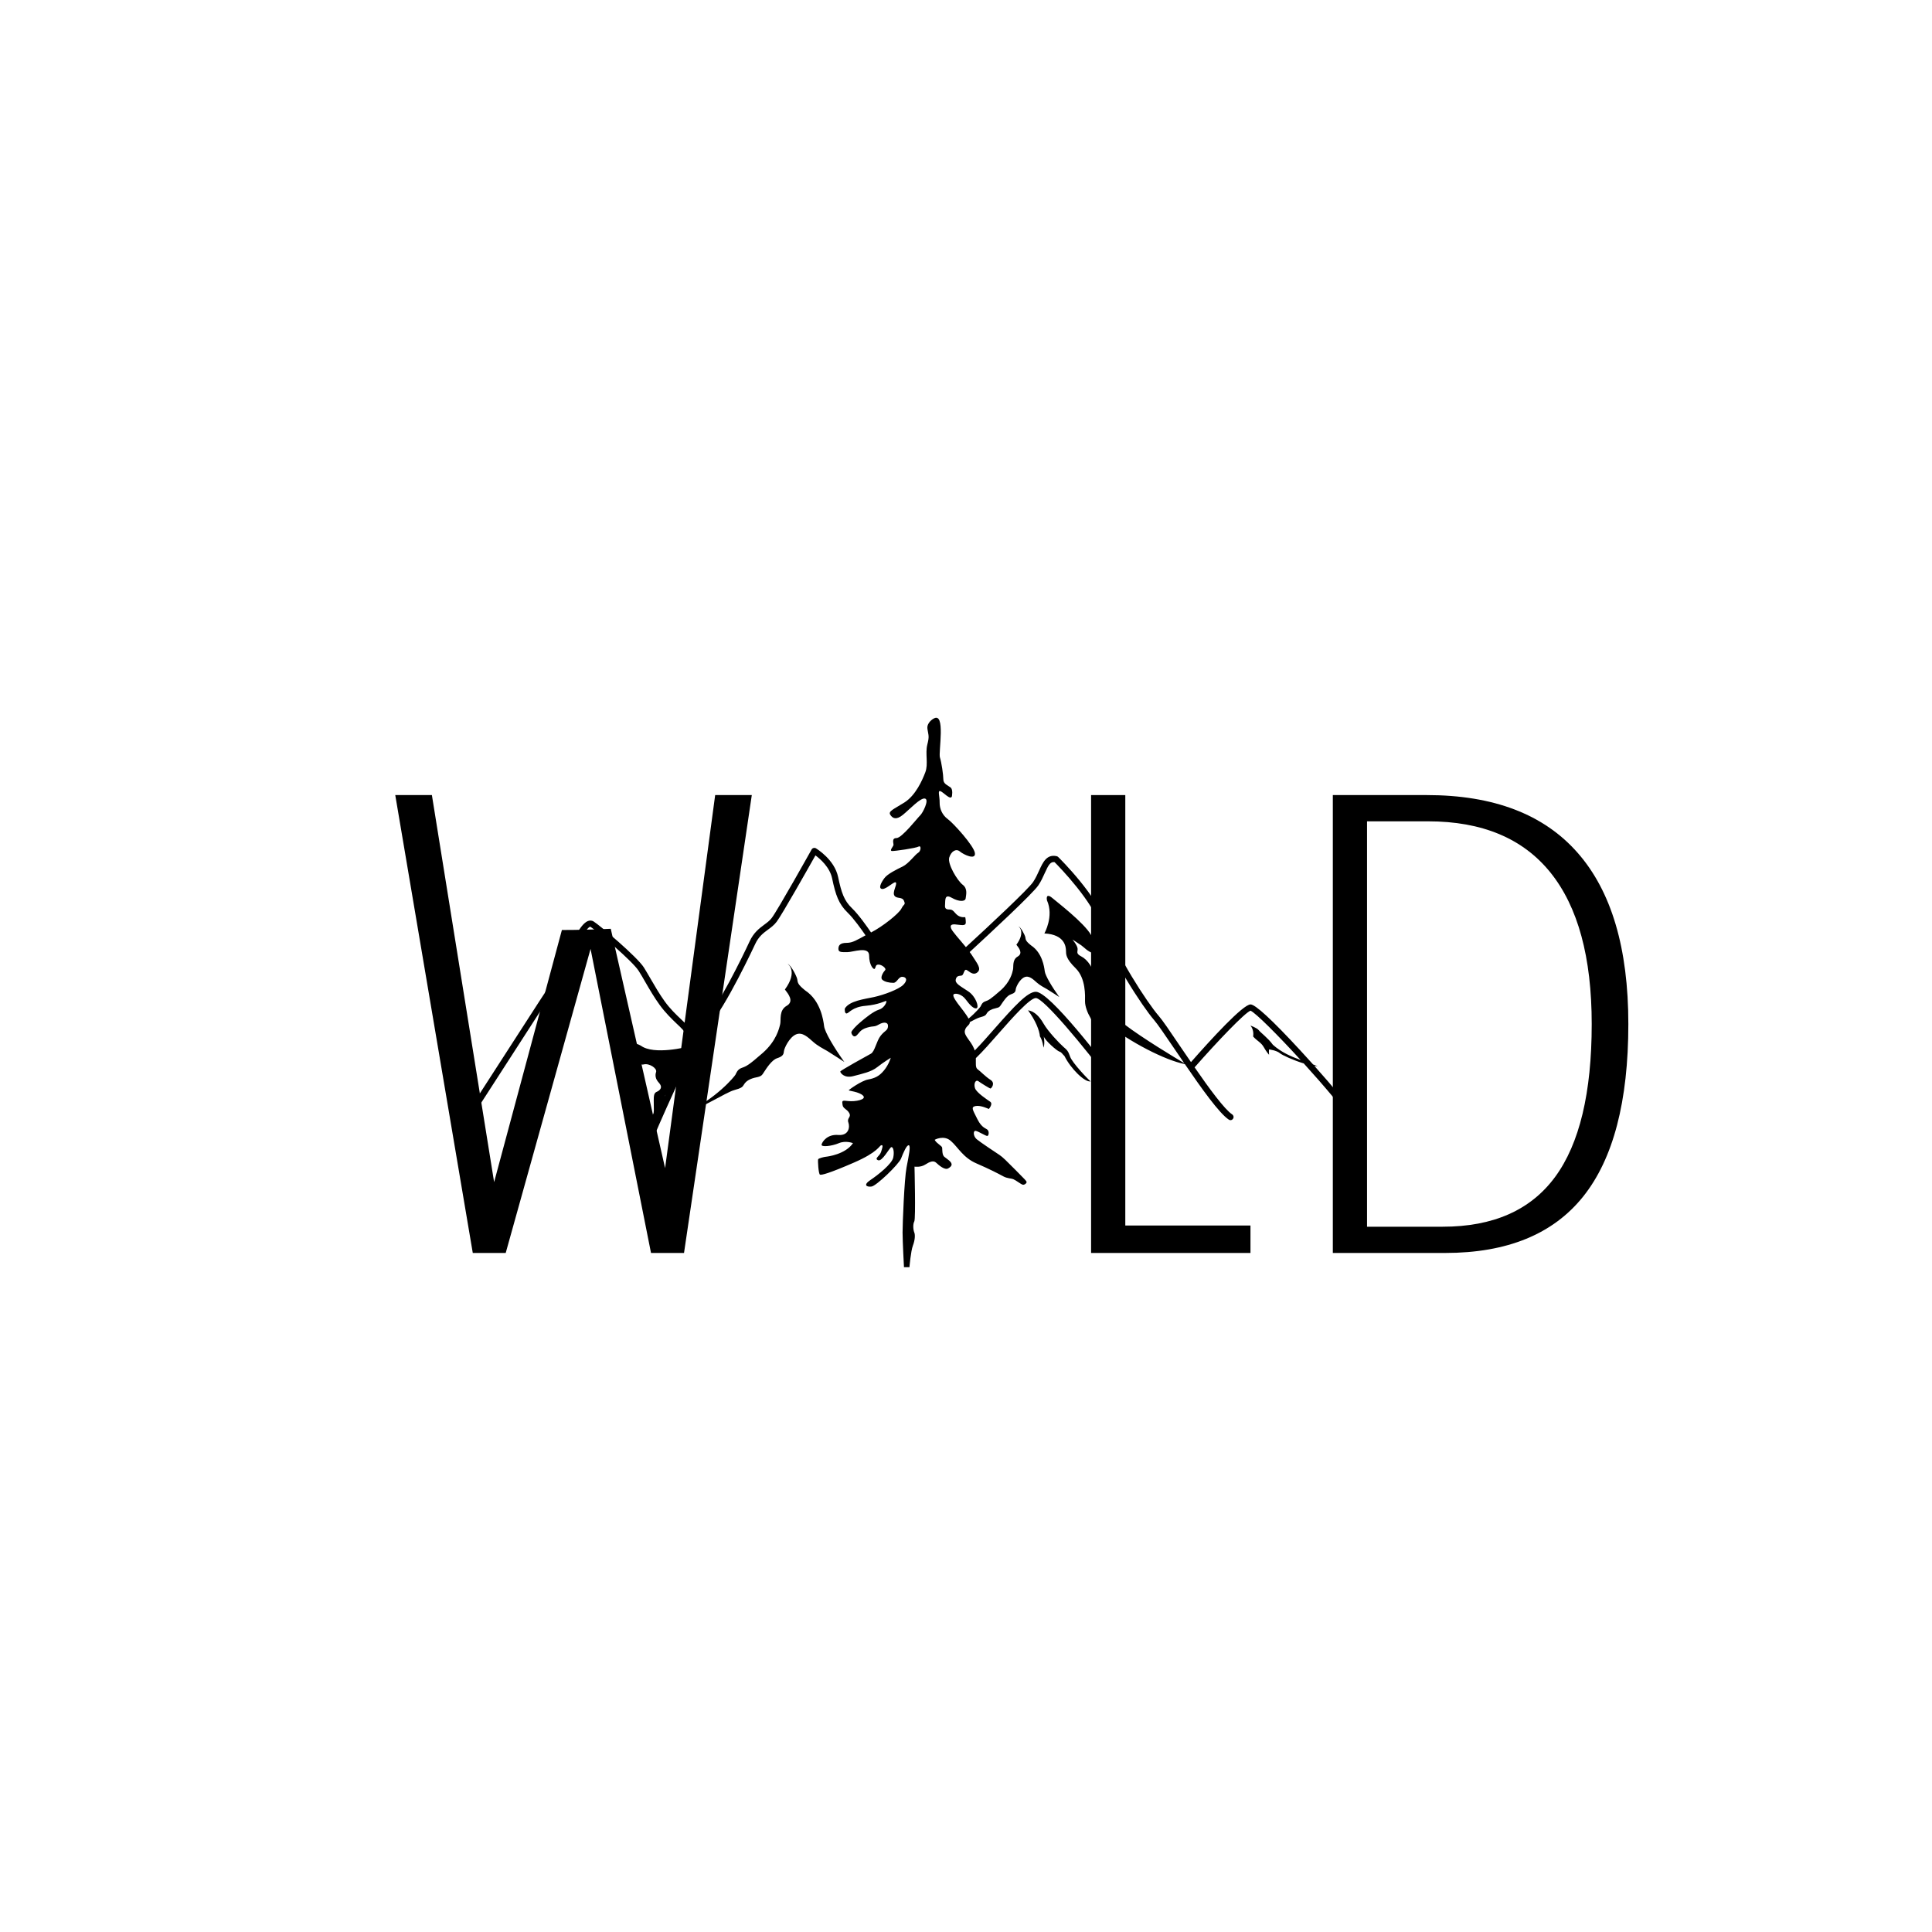
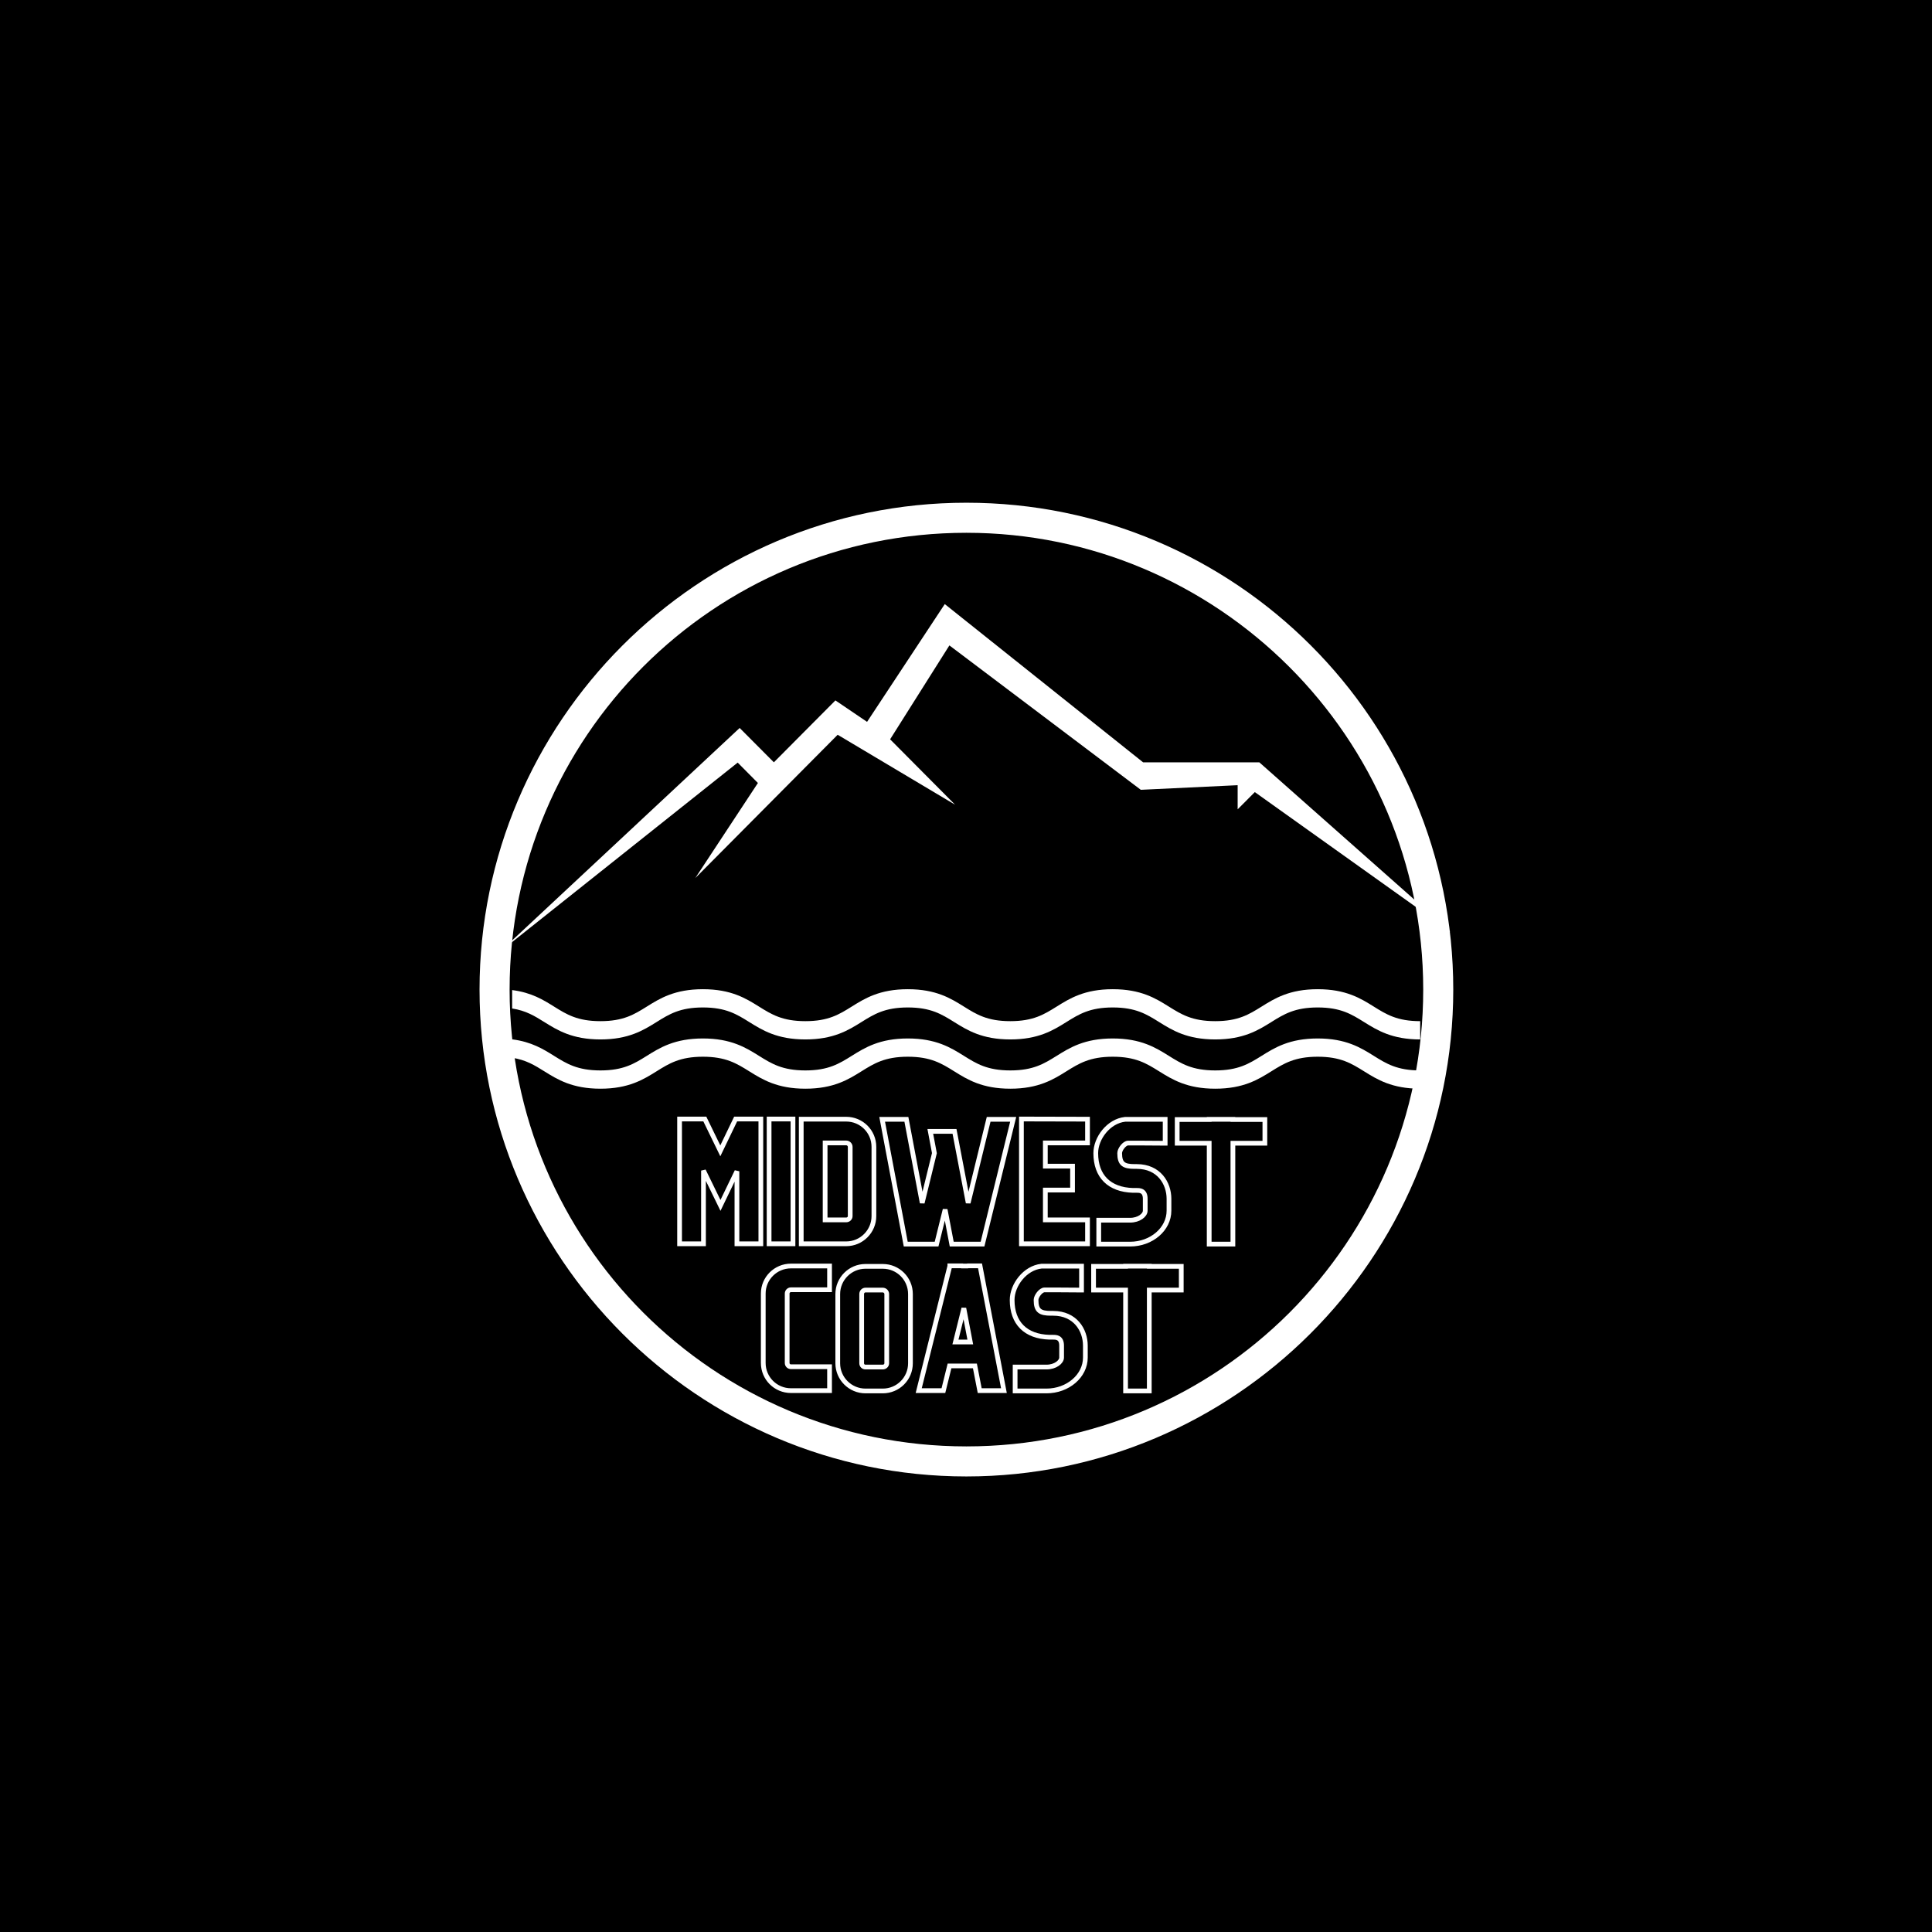
<svg xmlns="http://www.w3.org/2000/svg" width="500" zoomAndPan="magnify" viewBox="0 0 375 375" height="500" preserveAspectRatio="xMidYMid meet" version="1.0">
  <defs>
-     <g />
-     <clipPath id="02df9e1b65">
-       <path d="M 90 139 L 263.965 139 L 263.965 245.953 L 90 245.953 Z M 90 139 " clip-rule="nonzero" />
+     <clipPath id="38bb66a3a2">
+       <path d="M 93.078 97.578 L 282.078 97.578 L 282.078 286.578 L 93.078 286.578 Z M 93.078 97.578 " clip-rule="nonzero" />
+     </clipPath>
+     <clipPath id="1d0e93807f">
+       <path d="M 97.109 117.227 L 281.609 117.227 L 281.609 184.727 L 97.109 184.727 Z M 97.109 117.227 " clip-rule="nonzero" />
+     </clipPath>
+     <clipPath id="93ebac3894">
+       <path d="M 99 201.562 L 276 201.562 L 276 211.312 L 99 211.312 Z M 99 201.562 " clip-rule="nonzero" />
+     </clipPath>
+     <clipPath id="78c8357e51">
+       <path d="M 99 192 L 276 192 L 276 201.75 L 99 201.75 Z M 99 192 " clip-rule="nonzero" />
    </clipPath>
  </defs>
  <rect x="-37.5" width="450" fill="#ffffff" y="-37.5" height="450" fill-opacity="1" />
-   <rect x="-37.5" width="450" fill="#ffffff" y="-37.5" height="450" fill-opacity="1" />
-   <g fill="#000000" fill-opacity="1">
-     <g transform="translate(69.48587, 243.199)">
-       <g>
-         <path d="M 39.578 -62.688 C 42.578 -62.688 45.738 -62.766 49.062 -62.922 L 59.609 -16.469 L 69.328 -88.875 L 76.438 -88.875 L 63.281 0 L 56.875 0 L 45.141 -59.016 L 28.672 0 L 22.281 0 L 7.234 -88.875 L 14.344 -88.875 L 26.422 -13.75 Z M 39.578 -62.688 " />
-       </g>
-     </g>
+   <rect x="-37.5" width="450" fill="#000000" y="-37.5" height="450" fill-opacity="1" />
+   <g clip-path="url(#38bb66a3a2)">
+     <path fill="#ffffff" d="M 187.578 286.578 C 135.371 286.578 93.078 243.996 93.078 192.078 C 93.078 140.164 135.371 97.578 187.578 97.578 C 239.789 97.578 282.078 139.871 282.078 192.078 C 282.078 244.289 239.496 286.578 187.578 286.578 Z M 187.578 103.414 C 138.578 103.414 98.914 143.078 98.914 192.078 C 98.914 241.078 138.578 280.746 187.578 280.746 C 236.578 280.746 276.246 241.078 276.246 192.078 C 276.246 143.078 236.289 103.414 187.578 103.414 Z M 187.578 103.414 " fill-opacity="1" fill-rule="nonzero" />
  </g>
-   <g fill="#000000" fill-opacity="1">
-     <g transform="translate(147.0874, 243.199)">
-       <g />
-     </g>
+   <g clip-path="url(#1d0e93807f)">
+     <path fill="#ffffff" d="M 97.109 184.676 L 143.566 141.297 L 150.207 147.965 L 162.152 135.949 L 168.297 140.113 L 183.379 117.254 L 221.879 147.969 L 244.434 147.969 L 281.609 180.883 L 243.559 153.746 L 240.227 157.09 L 240.227 152.406 L 221.43 153.301 L 184.277 125.273 L 172.77 143.5 L 185.383 156.195 L 162.59 142.617 L 134.949 170.441 L 147.109 151.977 L 143.184 148.02 Z M 97.109 184.676 " fill-opacity="1" fill-rule="nonzero" />
  </g>
-   <g fill="#000000" fill-opacity="1">
-     <g transform="translate(174.3406, 243.199)">
-       <g />
-     </g>
+   <g clip-path="url(#93ebac3894)">
+     <path fill="#ffffff" d="M 266.648 204.938 C 264.113 203.355 261.246 201.566 255.766 201.566 C 250.281 201.566 247.414 203.355 244.879 204.938 C 242.441 206.457 240.336 207.77 235.875 207.77 C 231.41 207.77 229.305 206.457 226.867 204.938 C 224.336 203.355 221.465 201.566 215.984 201.566 C 210.504 201.566 207.637 203.355 205.102 204.938 C 202.664 206.457 200.562 207.77 196.098 207.77 C 191.633 207.77 189.527 206.457 187.094 204.938 C 184.559 203.355 181.688 201.566 176.207 201.566 C 170.73 201.566 167.859 203.355 165.324 204.938 C 162.891 206.457 160.785 207.77 156.32 207.77 C 151.859 207.77 149.754 206.457 147.316 204.938 C 144.785 203.355 141.914 201.566 136.434 201.566 C 130.953 201.566 128.082 203.355 125.551 204.938 C 123.113 206.457 121.008 207.77 116.547 207.77 C 112.082 207.77 109.977 206.457 107.539 204.938 C 105.469 203.645 103.172 202.211 99.406 201.734 L 99.406 205.309 C 102.109 205.73 103.789 206.777 105.66 207.945 C 108.195 209.523 111.066 211.316 116.547 211.316 C 122.027 211.316 124.895 209.523 127.43 207.945 C 129.863 206.426 131.969 205.109 136.434 205.109 C 140.898 205.109 143 206.426 145.438 207.945 C 147.973 209.523 150.84 211.316 156.32 211.316 C 161.801 211.316 164.672 209.523 167.203 207.945 C 169.641 206.426 171.746 205.109 176.207 205.109 C 180.672 205.109 182.777 206.426 185.215 207.945 C 187.746 209.523 190.617 211.316 196.098 211.316 C 201.578 211.316 204.449 209.523 206.98 207.945 C 209.418 206.426 211.52 205.109 215.984 205.109 C 220.449 205.109 222.555 206.426 224.992 207.945 C 227.523 209.523 230.395 211.316 235.875 211.316 C 241.355 211.316 244.227 209.523 246.758 207.945 C 249.195 206.426 251.301 205.109 255.766 205.109 C 260.227 205.109 262.332 206.426 264.77 207.945 C 267.305 209.523 270.176 211.316 275.656 211.316 L 275.656 207.77 C 271.191 207.77 269.086 206.457 266.648 204.938 " fill-opacity="1" fill-rule="nonzero" />
  </g>
-   <g fill="#000000" fill-opacity="1">
-     <g transform="translate(201.5913, 243.199)">
-       <g>
-         <path d="M 10.188 0 L 10.188 -88.875 L 16.828 -88.875 L 16.828 -5.328 L 41.125 -5.328 L 41.125 0 Z M 10.188 0 " />
-       </g>
-     </g>
+   <g clip-path="url(#78c8357e51)">
+     <path fill="#ffffff" d="M 266.648 195.375 C 264.113 193.793 261.246 192.004 255.766 192.004 C 250.281 192.004 247.414 193.793 244.879 195.375 C 242.441 196.895 240.336 198.207 235.875 198.207 C 231.41 198.207 229.305 196.895 226.867 195.375 C 224.336 193.793 221.465 192.004 215.984 192.004 C 210.504 192.004 207.637 193.793 205.102 195.375 C 202.664 196.895 200.562 198.207 196.098 198.207 C 191.633 198.207 189.527 196.895 187.094 195.375 C 184.559 193.793 181.688 192.004 176.207 192.004 C 170.73 192.004 167.859 193.793 165.324 195.375 C 162.891 196.895 160.785 198.207 156.32 198.207 C 151.859 198.207 149.754 196.895 147.316 195.375 C 144.785 193.793 141.914 192.004 136.434 192.004 C 130.953 192.004 128.082 193.793 125.551 195.375 C 123.113 196.895 121.008 198.207 116.547 198.207 C 112.082 198.207 109.977 196.895 107.539 195.375 C 105.469 194.082 103.172 192.648 99.406 192.172 L 99.406 195.746 C 102.109 196.168 103.789 197.215 105.66 198.383 C 108.195 199.961 111.066 201.754 116.547 201.754 C 122.027 201.754 124.895 199.961 127.43 198.383 C 129.863 196.863 131.969 195.547 136.434 195.547 C 140.898 195.547 143 196.863 145.438 198.383 C 147.973 199.961 150.84 201.754 156.32 201.754 C 161.801 201.754 164.672 199.961 167.203 198.383 C 169.641 196.863 171.746 195.547 176.207 195.547 C 180.672 195.547 182.777 196.863 185.215 198.383 C 187.746 199.961 190.617 201.754 196.098 201.754 C 201.578 201.754 204.449 199.961 206.98 198.383 C 209.418 196.863 211.52 195.547 215.984 195.547 C 220.449 195.547 222.555 196.863 224.992 198.383 C 227.523 199.961 230.395 201.754 235.875 201.754 C 241.355 201.754 244.227 199.961 246.758 198.383 C 249.195 196.863 251.301 195.547 255.766 195.547 C 260.227 195.547 262.332 196.863 264.77 198.383 C 267.305 199.961 270.176 201.754 275.656 201.754 L 275.656 198.207 C 271.191 198.207 269.086 196.895 266.648 195.375 " fill-opacity="1" fill-rule="nonzero" />
  </g>
-   <g fill="#000000" fill-opacity="1">
-     <g transform="translate(246.2629, 243.199)">
-       <g>
-         <path d="M 12.438 0 L 12.438 -88.875 L 30.688 -88.875 C 43.645 -88.875 53.398 -85.141 59.953 -77.672 C 66.516 -70.211 69.797 -59.133 69.797 -44.438 C 69.797 -29.426 66.875 -18.266 61.031 -10.953 C 55.188 -3.648 46.258 0 34.25 0 Z M 19.078 -5.094 L 33.766 -5.094 C 43.566 -5.094 50.836 -8.312 55.578 -14.75 C 60.316 -21.188 62.688 -31.082 62.688 -44.438 C 62.688 -57.395 60.02 -67.191 54.688 -73.828 C 49.352 -80.461 41.43 -83.781 30.922 -83.781 L 19.078 -83.781 Z M 19.078 -5.094 " />
-       </g>
-     </g>
-   </g>
-   <g clip-path="url(#02df9e1b65)">
-     <path fill="#000000" d="M 129.031 212.855 C 129.066 212.73 129.102 212.625 129.133 212.578 C 129.16 212.566 129.168 212.523 129.191 212.5 C 129.133 212.625 129.086 212.746 129.031 212.855 M 255.121 206.891 C 255.332 206.918 255.539 206.945 255.738 206.953 C 255.461 206.84 255.18 206.727 254.871 206.609 C 254.047 205.688 253.203 204.758 252.328 203.816 C 246.891 197.934 243.66 194.957 242.73 194.957 C 241.258 194.957 235.066 201.715 231.168 206.156 C 230.41 205.051 229.668 203.961 228.98 202.957 C 227.113 200.184 225.629 198 224.891 197.164 C 222.781 194.754 216.484 185.145 214.82 179.641 C 213.09 173.938 205.723 166.66 205.406 166.355 C 205.32 166.277 205.23 166.211 205.117 166.188 C 203.164 165.742 202.418 167.383 201.699 168.965 C 201.383 169.66 201.031 170.434 200.547 171.168 C 199.672 172.52 192.117 179.582 187.477 183.836 C 186.281 182.352 184.781 180.77 184.582 180.141 C 184.305 179.289 185.16 179.379 185.984 179.492 C 186.805 179.582 187.461 179.688 187.461 179.066 C 187.461 178.434 187.352 178.012 187.352 178.012 C 187.352 178.012 186.555 178.16 185.879 177.664 C 185.211 177.156 185.059 176.535 184.332 176.535 C 183.609 176.535 183.359 176.359 183.434 175.609 C 183.512 174.848 183.262 173.418 184.711 174.25 C 186.156 175.074 187.352 175.023 187.434 174.371 C 187.504 173.727 187.879 172.5 186.855 171.727 C 185.836 170.949 183.863 167.688 184.25 166.43 C 184.652 165.18 185.609 164.66 186.324 165.281 C 187.059 165.898 189.434 167.012 189.227 165.574 C 189.027 164.148 185.035 159.762 183.957 158.98 C 182.891 158.207 182.359 156.957 182.383 155.754 C 182.402 154.539 181.965 153.398 182.504 153.555 C 183.059 153.699 184.453 155.371 184.758 154.598 C 184.758 154.598 185.035 153.25 184.504 152.848 C 183.98 152.438 183.102 152.164 183.102 151.285 C 183.102 150.41 182.754 148.012 182.441 147.027 C 182.113 146.055 183.629 137.953 181.16 139.512 C 181.16 139.512 179.809 140.262 180.02 141.512 C 180.211 142.773 180.422 142.867 179.98 144.57 C 179.562 146.285 180.211 148.285 179.609 149.887 C 179.008 151.484 177.703 154.395 175.555 155.754 C 173.414 157.102 172.359 157.453 172.809 158.156 C 173.262 158.859 173.965 159.211 175.254 158.156 C 176.559 157.102 178.707 154.742 179.562 155.008 C 180.402 155.25 179.102 157.805 178.609 158.262 C 178.117 158.707 175.062 162.668 174.008 162.668 C 172.969 162.668 173.512 163.773 173.414 164.07 C 173.305 164.371 172.613 165.113 173.117 165.18 C 173.613 165.223 177.762 164.629 178.309 164.316 C 178.859 164.035 178.762 165.223 178.211 165.527 C 177.66 165.828 176.359 167.641 175.207 168.188 C 174.066 168.742 172.207 169.645 171.621 170.496 C 171.012 171.336 170.41 172.5 171.262 172.551 C 172.109 172.594 173.715 170.848 173.914 171.336 C 174.102 171.84 173.16 173.191 173.613 173.855 C 174.066 174.512 175.109 174.008 175.461 174.848 C 175.809 175.699 175.461 175.355 174.961 176.359 C 174.473 177.336 171.293 179.859 169.07 180.992 C 168.352 179.926 166.676 177.539 165.379 176.293 C 163.836 174.812 163.328 173.297 162.68 170.242 C 161.977 166.828 158.512 164.75 158.379 164.66 C 158.234 164.57 158.066 164.555 157.91 164.598 C 157.758 164.633 157.625 164.73 157.539 164.875 C 157.473 164.992 150.93 176.699 149.793 178.176 C 149.395 178.707 148.887 179.078 148.336 179.484 C 147.383 180.199 146.293 180.992 145.484 182.75 C 144.055 185.855 139.359 195.383 136.648 198.348 C 136.156 198.887 135.543 199.852 134.824 201.074 C 134.492 200.496 133.969 199.652 133.336 198.973 C 133.008 198.613 132.59 198.207 132.16 197.805 C 131.223 196.918 130.066 195.812 129.027 194.375 C 128.023 192.984 127.152 191.488 126.312 190.035 C 125.855 189.246 125.418 188.496 124.988 187.801 C 123.688 185.73 116.395 179.582 115.207 178.848 C 114.883 178.648 114.477 178.621 114.082 178.785 C 112.594 179.418 110.98 182.906 110.617 184.523 C 110.316 185.883 108.477 188.637 106.52 191.57 C 105.867 192.559 105.172 193.578 104.512 194.613 C 101.797 198.812 90.035 217.039 90.035 217.039 L 91.051 217.691 C 91.051 217.691 102.801 199.469 105.52 195.266 C 106.176 194.25 106.859 193.223 107.523 192.238 C 109.629 189.086 111.445 186.355 111.793 184.785 C 112.227 182.777 113.988 179.895 114.586 179.875 C 115.695 180.566 122.77 186.543 123.961 188.438 C 124.398 189.129 124.828 189.859 125.27 190.641 C 126.125 192.121 127.012 193.637 128.059 195.078 C 129.168 196.605 130.367 197.754 131.32 198.672 C 131.77 199.086 132.148 199.453 132.457 199.793 C 133.352 200.762 134.047 202.125 134.141 202.332 C 134 202.582 133.859 202.855 133.723 203.109 C 133.266 203.234 126.973 204.832 124.402 202.977 C 122.348 201.746 120.102 203.039 118.938 204.055 C 121.246 203.172 123.805 203.461 123.59 204.668 C 123.363 205.879 123.957 206.855 124.992 206.594 C 126.043 206.355 127.598 207.371 127.344 208.086 C 127.082 208.82 127.355 209.488 127.645 209.867 C 127.941 210.266 128.668 210.832 128.062 211.523 C 127.457 212.195 126.855 211.613 126.891 213.555 C 126.91 215.496 126.973 215.906 126.758 216.285 C 126.625 216.523 126.41 218 126.262 219.086 C 125.848 220.055 125.582 220.684 125.523 220.812 C 125.402 221.113 125.531 221.465 125.848 221.613 C 125.922 221.637 125.996 221.656 126.066 221.656 C 126.312 221.656 126.535 221.52 126.641 221.285 C 126.707 221.102 134.758 202.191 137.527 199.176 C 140.875 195.508 146.52 183.371 146.574 183.254 C 147.254 181.77 148.172 181.105 149.043 180.457 C 149.637 180.031 150.254 179.566 150.746 178.914 C 151.793 177.535 156.914 168.449 158.277 166.031 C 159.188 166.703 161.059 168.312 161.516 170.5 C 162.195 173.746 162.793 175.469 164.543 177.16 C 165.711 178.281 167.254 180.465 168 181.547 C 166.402 182.41 165.492 183.008 164.363 183.008 C 163.035 183.008 162.734 183.512 162.734 184.184 C 162.734 184.875 163.395 184.812 164.477 184.812 C 165.562 184.812 168.695 183.594 168.695 185.461 C 168.695 187.336 169.578 188.312 169.797 188.02 C 170.016 187.723 169.898 187.227 170.523 187.227 C 171.168 187.227 172.121 187.988 171.797 188.312 C 171.469 188.652 170.805 189.703 171.227 190.133 C 171.66 190.582 172.656 190.77 173.391 190.77 C 174.121 190.77 174.359 189.602 175.109 189.602 C 175.863 189.602 176.277 190.191 175.34 191.137 C 174.418 192.062 171.516 193.113 169.641 193.527 C 167.766 193.934 164.863 194.254 163.973 195.773 C 163.973 195.773 163.887 196.785 164.352 196.707 C 164.812 196.625 165.457 195.438 168.016 195.227 C 170.562 195.004 171.82 194.254 172.012 194.285 C 172.207 194.309 171.762 195.598 170.633 195.961 C 169.492 196.324 168.016 197.547 167.047 198.367 C 166.078 199.18 165.246 200.094 165.246 200.387 C 165.246 200.668 165.641 201.473 166.191 201.039 C 166.754 200.602 166.895 199.852 168.32 199.453 C 169.73 199.055 169.594 199.414 170.598 198.848 C 171.586 198.273 172.434 198.402 172.359 199.23 C 172.293 200.066 171.77 199.98 170.945 201.023 C 170.109 202.066 169.797 204.133 169.031 204.527 C 168.266 204.93 163.148 207.785 163.098 207.969 C 163.055 208.156 163.801 209.363 165.633 208.871 C 167.465 208.391 169.105 208.055 170.27 207.133 C 171.43 206.215 172.895 205.316 172.895 205.316 C 172.895 205.316 172.527 206.625 171.586 207.762 C 170.664 208.895 169.797 209.289 168.496 209.531 C 167.203 209.766 164.734 211.535 164.734 211.629 C 164.734 211.734 166.789 211.906 167.527 212.672 C 168.266 213.434 165.992 213.867 164.668 213.715 C 163.34 213.543 163.441 213.664 163.535 214.438 C 163.629 215.211 164.363 215.211 164.836 216.043 C 165.293 216.875 164.332 216.973 164.668 217.875 C 164.992 218.773 164.754 220.457 162.703 220.297 C 160.637 220.125 159.641 221.523 159.473 222.133 C 159.297 222.723 161.465 222.469 162.828 221.887 C 164.191 221.32 165.562 221.887 165.562 221.887 C 164.098 224.066 160.602 224.5 160.27 224.527 C 159.938 224.562 158.914 224.812 158.805 225.008 C 158.703 225.199 158.863 227.914 159.164 228 C 159.473 228.113 160.961 227.738 165.727 225.668 C 170.496 223.598 170.633 222.391 171.059 222.289 C 171.492 222.176 171.262 222.836 170.996 223.633 C 170.727 224.43 169.637 224.867 170.434 225.199 C 171.227 225.539 172.656 222.75 172.996 222.66 C 173.328 222.559 173.633 223.43 173.383 224.664 C 173.145 225.902 170.434 228.047 168.945 229.043 C 167.449 230.047 168.266 230.422 169.152 230.309 C 170.062 230.219 174.457 226 174.895 224.867 C 175.336 223.734 175.996 222.188 176.402 222.297 C 176.809 222.391 176.398 224.305 175.957 226.609 C 175.523 228.91 175.188 237.527 175.188 239.234 C 175.188 240.938 175.461 245.957 175.461 245.957 L 176.523 245.957 C 176.523 245.957 176.789 242.84 177.188 241.785 C 177.594 240.715 177.66 239.73 177.469 239.234 C 177.254 238.742 177.156 237.637 177.469 237.066 C 177.762 236.488 177.504 226.441 177.504 226.441 C 177.504 226.441 178.656 226.633 179.562 226.059 C 180.465 225.48 181.18 225.184 181.711 225.688 C 182.238 226.184 183.375 227.16 184.035 226.789 C 184.684 226.418 185.078 225.984 184.207 225.238 C 183.336 224.488 183.059 224.641 182.926 223.633 C 182.801 222.629 183.102 222.777 182.285 222.148 C 181.461 221.523 181.434 221.227 181.434 221.227 C 181.434 221.227 183.184 220.246 184.547 221.445 C 185.938 222.648 186.934 224.719 189.551 225.828 C 192.172 226.961 193.879 227.859 194.723 228.32 C 195.574 228.77 196.148 228.672 196.699 228.887 C 197.242 229.117 198.121 229.84 198.5 229.945 C 198.867 230.047 199.359 229.594 199.25 229.367 C 199.148 229.152 199.047 229.043 197.18 227.16 C 195.309 225.277 194.648 224.609 194 224.176 C 193.352 223.746 190.258 221.703 189.551 221.102 C 188.855 220.484 188.875 219.395 189.395 219.504 C 189.926 219.594 191.352 220.523 191.633 220.484 C 191.906 220.477 192.027 219.715 191.727 219.344 C 191.434 218.969 190.605 219.031 189.707 217.223 C 188.812 215.41 188.387 214.883 189.359 214.68 C 190.336 214.48 191.926 215.254 191.926 215.254 C 191.926 215.254 192.797 214.285 192.207 213.852 C 191.609 213.434 189.551 212.098 189.25 211.223 C 188.949 210.344 189.359 209.473 189.91 209.867 C 190.461 210.266 192.105 211.281 192.254 211.281 C 192.406 211.281 193.277 210.246 192.254 209.598 C 191.234 208.938 190.406 208.023 189.727 207.52 C 189.301 207.191 189.434 206.375 189.414 205.383 C 190.777 204.074 192.328 202.301 193.957 200.445 C 196.457 197.602 199.895 193.719 201.055 193.719 C 202.504 193.73 209.934 202.492 216.266 210.957 C 216.379 211.113 216.562 211.199 216.742 211.199 C 216.867 211.199 216.996 211.148 217.102 211.086 C 217.375 210.883 217.422 210.496 217.227 210.238 C 214.105 206.074 203.738 192.504 201.055 192.504 C 199.461 192.504 196.965 195.207 193.051 199.652 C 191.734 201.156 190.395 202.684 189.191 203.902 C 189.168 203.797 189.129 203.691 189.086 203.582 C 188.387 201.902 187.059 201.023 187.281 200.02 C 187.492 199.105 188.262 199.027 188.238 198.391 C 189.043 197.961 189.746 197.602 190.129 197.492 C 191.25 197.188 191.32 197.07 191.578 196.625 C 191.855 196.195 192.465 195.859 193.262 195.699 C 194.055 195.539 194.086 195.34 194.383 194.902 C 194.688 194.457 195.438 193.25 196.18 193.016 C 196.938 192.766 197.113 192.504 197.148 192.051 C 197.184 191.59 197.91 190.074 198.832 189.676 C 199.734 189.266 200.574 190.125 201.23 190.703 C 201.891 191.285 202.621 191.648 203.203 191.984 C 203.781 192.324 205.609 193.527 205.609 193.527 C 204.16 191.512 202.879 189.352 202.785 188.516 C 202.684 187.668 202.289 184.93 200.148 183.516 C 199.016 182.613 199.098 182.379 199.016 181.914 C 198.922 181.449 198.148 179.969 197.66 179.777 C 197.66 179.777 199.168 180.797 197.281 183.371 C 197.758 183.984 198.621 185.027 197.531 185.668 C 196.441 186.293 196.762 187.609 196.621 188.211 C 196.496 188.816 196.094 190.602 194.164 192.277 C 192.227 193.98 191.867 194.148 191.242 194.363 C 190.613 194.582 190.484 195.07 190.34 195.336 C 190.262 195.473 189.449 196.5 187.996 197.711 C 187.531 196.832 186.445 195.508 185.898 194.781 C 185.258 193.895 184.781 193.113 185.184 192.949 C 185.578 192.766 186.676 192.949 187.461 194.012 C 188.23 195.059 189.027 195.883 189.551 195.703 C 190.078 195.531 189.453 193.422 187.906 192.402 C 186.352 191.367 185.352 190.891 185.512 190.121 C 185.668 189.348 186.203 189.438 186.625 189.363 C 187.059 189.293 187.078 188.285 187.461 188.234 C 187.828 188.191 188.754 189.508 189.684 188.758 C 190.605 188.012 189.652 187.008 188.562 185.273 C 188.461 185.117 188.348 184.953 188.215 184.793 C 192.18 181.137 200.52 173.398 201.551 171.828 C 202.086 171.039 202.461 170.188 202.789 169.465 C 203.523 167.836 203.898 167.223 204.691 167.34 C 205.684 168.332 212.148 174.988 213.68 179.988 C 215.379 185.645 221.824 195.488 223.988 197.961 C 224.672 198.746 226.215 201.012 228 203.637 C 228.598 204.52 229.219 205.438 229.852 206.359 C 228.184 205.367 221.773 201.523 218.234 198.812 C 214.137 195.648 213.75 194.434 213.035 191.094 C 212.328 187.781 211.051 186.258 209.895 185.652 C 208.746 185.055 209.227 184.785 209.156 184.094 C 209.07 183.414 208.156 182.363 208.156 182.363 C 208.156 182.363 209.266 183.062 209.867 183.48 C 210.469 183.902 211.086 184.68 212.191 185.027 C 213.277 185.379 214.398 186.332 215.625 187.695 C 215.438 186.836 214.199 185.055 213.641 184.531 C 213.078 184.008 213.172 183.844 211.758 181.449 C 210.344 179.031 205.043 174.988 204.277 174.324 C 203.512 173.66 203.027 173.727 203.215 174.75 C 204.609 177.855 202.711 181.18 202.711 181.18 C 206.734 181.383 206.883 183.836 206.906 184.523 C 206.934 185.215 206.812 186.004 208.797 187.953 C 210.785 189.91 210.617 193.367 210.602 194.352 C 210.59 195.34 211.137 196.703 211.602 197.461 C 212.066 198.246 215.59 206.098 217.922 206.699 C 217.414 205.941 214.602 200.32 214.84 198.68 C 219.285 202.266 226.203 205.82 229.984 206.543 C 233.211 211.27 236.672 216.109 238.5 217.312 C 238.602 217.387 238.719 217.422 238.832 217.422 C 239.039 217.422 239.223 217.32 239.336 217.141 C 239.52 216.863 239.441 216.492 239.164 216.305 C 237.684 215.324 234.711 211.281 231.871 207.172 C 236.445 201.977 241.609 196.586 242.723 196.172 C 243.723 196.594 247.996 200.875 252.453 205.746 C 250.629 205.086 248.695 204.246 247.07 202.793 C 246.152 201.504 244.664 200.418 244.324 199.961 C 243.977 199.5 242.703 199.062 242.703 199.062 C 242.703 199.062 243.438 199.793 243.238 201.191 C 244.066 202.105 244.781 202.336 245.297 203.25 C 245.809 204.172 246.324 204.738 246.324 204.738 C 246.266 203.922 246.324 203.691 246.324 203.691 C 246.324 203.691 247.762 203.859 248.438 204.434 C 248.914 204.82 250.992 205.781 253.062 206.414 C 256.918 210.66 260.793 215.234 262.734 218.051 C 262.84 218.227 263.035 218.316 263.219 218.316 C 263.348 218.316 263.465 218.285 263.566 218.207 C 263.832 218.023 263.902 217.645 263.723 217.379 C 262.098 215.008 258.879 211.09 255.121 206.891 " fill-opacity="1" fill-rule="nonzero" />
-   </g>
-   <path fill="#000000" d="M 152.684 195.234 C 151.18 196.102 151.621 197.926 151.438 198.766 C 151.242 199.594 150.703 202.051 148.027 204.391 C 145.34 206.746 144.863 206.965 143.984 207.27 C 143.117 207.578 142.945 208.25 142.742 208.613 C 142.547 208.961 139.016 213.305 133 216.031 C 135.703 215.371 140.895 212.043 142.441 211.613 C 143.988 211.176 144.098 211.02 144.461 210.418 C 144.832 209.805 145.672 209.332 146.773 209.121 C 147.879 208.914 147.922 208.637 148.336 208.023 C 148.742 207.41 149.785 205.742 150.824 205.406 C 151.871 205.066 152.109 204.703 152.152 204.074 C 152.211 203.441 153.219 201.336 154.484 200.785 C 155.746 200.223 156.906 201.414 157.809 202.203 C 158.719 203.012 159.742 203.52 160.551 203.984 C 161.34 204.453 163.883 206.129 163.883 206.129 C 161.875 203.328 160.102 200.344 159.957 199.18 C 159.816 198 159.277 194.223 156.312 192.262 C 154.746 191.016 154.855 190.691 154.742 190.047 C 154.602 189.406 153.543 187.348 152.883 187.074 C 152.883 187.074 154.965 188.484 152.348 192.062 C 152.996 192.906 154.207 194.363 152.684 195.234 " fill-opacity="1" fill-rule="nonzero" />
-   <path fill="#000000" d="M 207.715 205.109 C 207.316 203.961 207.121 203.816 206.398 203.188 C 205.684 202.562 203.398 200.184 202.539 198.656 C 201.68 197.145 200.629 196.246 199.539 196.102 C 200.973 198.023 201.77 200.031 201.848 201.156 C 202.391 201.984 202.539 203.344 202.539 203.344 C 202.539 203.344 202.855 202.758 202.594 201.156 C 202.824 201.961 205.145 203.961 205.609 204.105 C 206.086 204.258 206.145 204.539 206.625 204.996 C 207.832 207.434 210.574 210.129 211.691 209.895 C 211.062 209.379 208.117 206.266 207.715 205.109 " fill-opacity="1" fill-rule="nonzero" />
+   <path stroke-linecap="butt" transform="matrix(0.75, 0, 0, 0.75, 97.40798, 219.7025)" fill="none" stroke-linejoin="miter" d="M 60.508 -3.338 L 56.539 4.902 L 52.529 -3.338 L 45.998 -3.338 L 45.998 28.959 L 52.185 28.959 L 52.185 10.011 L 56.581 19.022 L 60.841 10.188 L 60.841 28.959 L 67.029 28.959 L 67.029 -3.338 Z M 75.347 -3.338 L 69.164 -3.338 L 69.164 28.959 L 75.347 28.959 Z M 89.123 -3.296 L 77.482 -3.296 L 77.482 28.959 L 89.123 28.959 C 93.091 28.959 96.289 25.72 96.289 21.792 L 96.289 3.871 C 96.289 -0.088 93.091 -3.296 89.123 -3.296 Z M 90.154 21.792 C 90.154 22.345 89.675 22.772 89.123 22.772 L 83.664 22.772 L 83.664 2.85 L 89.123 2.85 C 89.675 2.85 90.154 3.319 90.154 3.871 Z M 125.982 -3.254 L 120.69 18.376 L 117.149 -0.14 L 110.883 -0.14 L 111.946 5.496 L 108.789 18.376 L 104.696 -3.254 L 98.425 -3.254 L 104.529 29.042 L 112.508 29.042 L 114.722 20.084 L 116.43 29.042 L 124.399 29.042 L 132.336 -3.254 Z M 151.571 -3.296 L 134.466 -3.338 L 134.466 28.959 L 151.571 28.959 L 151.571 22.772 L 140.654 22.772 L 140.654 15.053 L 147.696 15.053 L 147.696 8.865 L 140.654 8.865 L 140.654 2.85 L 151.571 2.85 Z M 153.706 5.496 C 153.706 11.47 157.206 14.959 163.352 15.136 L 164.331 15.136 C 165.06 15.136 166.508 15.136 166.508 17.313 L 166.508 20.386 C 166.508 21.532 164.883 22.855 162.581 22.855 L 154.477 22.855 L 154.477 29.042 L 162.581 29.042 C 168.123 29.042 172.654 25.157 172.654 20.386 L 172.654 17.313 C 172.654 13.303 170.05 8.949 164.331 8.949 L 163.779 8.949 C 160.956 8.949 159.894 8.303 159.894 5.496 C 159.894 4.516 161.133 2.891 162.071 2.891 L 165.477 2.891 L 171.664 2.933 L 171.664 -3.254 L 161.3 -3.254 C 156.987 -2.786 153.706 1.652 153.706 5.496 Z M 174.779 -3.202 L 174.779 2.933 L 183.06 2.933 L 183.06 29.042 L 189.196 29.042 L 189.196 2.933 L 197.472 2.933 L 197.472 -3.202 L 189.196 -3.202 L 189.196 -3.254 L 183.06 -3.254 L 183.06 -3.202 Z M 174.779 -3.202 " stroke="#ffffff" stroke-width="1.227" stroke-opacity="1" stroke-miterlimit="4" />
+   <path stroke-linecap="butt" transform="matrix(0.75, 0, 0, 0.75, 97.40798, 219.7025)" fill="none" stroke-linejoin="miter" d="M 84.81 34.704 L 74.821 34.704 C 70.852 34.704 67.654 37.912 67.654 41.829 L 67.654 59.792 C 67.654 63.761 70.852 66.959 74.821 66.959 L 84.81 66.959 L 84.81 60.772 L 74.821 60.772 C 74.269 60.772 73.841 60.345 73.841 59.792 L 73.841 41.829 C 73.841 41.319 74.269 40.85 74.821 40.85 L 84.81 40.85 Z M 98.581 34.798 L 94.102 34.798 C 90.175 34.798 86.935 37.996 86.935 41.964 L 86.935 59.876 C 86.935 63.845 90.175 67.042 94.102 67.042 L 98.581 67.042 C 102.55 67.042 105.748 63.845 105.748 59.876 L 105.748 41.964 C 105.748 37.996 102.55 34.798 98.581 34.798 Z M 99.612 59.876 C 99.612 60.428 99.133 60.855 98.581 60.855 L 94.102 60.855 C 93.55 60.855 93.123 60.428 93.123 59.876 L 93.123 41.964 C 93.123 41.402 93.55 40.933 94.102 40.933 L 98.581 40.933 C 99.133 40.933 99.612 41.402 99.612 41.964 Z M 115.857 60.563 L 122.43 60.563 L 123.67 66.959 L 129.94 66.959 L 123.753 34.662 L 120.597 34.662 L 120.503 34.704 L 119.138 34.704 L 119.097 34.662 L 115.94 34.662 L 115.94 34.704 L 107.883 66.959 L 114.274 66.959 Z M 119.565 45.626 L 121.232 54.376 L 117.388 54.376 Z M 132.065 43.496 C 132.065 49.47 135.565 52.959 141.711 53.136 L 142.69 53.136 C 143.42 53.136 144.867 53.136 144.867 55.313 L 144.867 58.386 C 144.867 59.532 143.242 60.855 140.94 60.855 L 132.836 60.855 L 132.836 67.042 L 140.94 67.042 C 146.482 67.042 151.013 63.157 151.013 58.386 L 151.013 55.313 C 151.013 51.303 148.409 46.949 142.69 46.949 L 142.138 46.949 C 139.315 46.949 138.253 46.303 138.253 43.496 C 138.253 42.516 139.492 40.891 140.43 40.891 L 143.836 40.891 L 150.024 40.933 L 150.024 34.746 L 139.659 34.746 C 135.347 35.214 132.065 39.652 132.065 43.496 Z M 153.138 34.798 L 153.138 40.933 L 161.42 40.933 L 161.42 67.042 L 167.555 67.042 L 167.555 40.933 L 175.831 40.933 L 175.831 34.798 L 167.555 34.798 L 167.555 34.746 L 161.42 34.746 L 161.42 34.798 Z M 153.138 34.798 " stroke="#ffffff" stroke-width="1.227" stroke-opacity="1" stroke-miterlimit="4" />
</svg>
